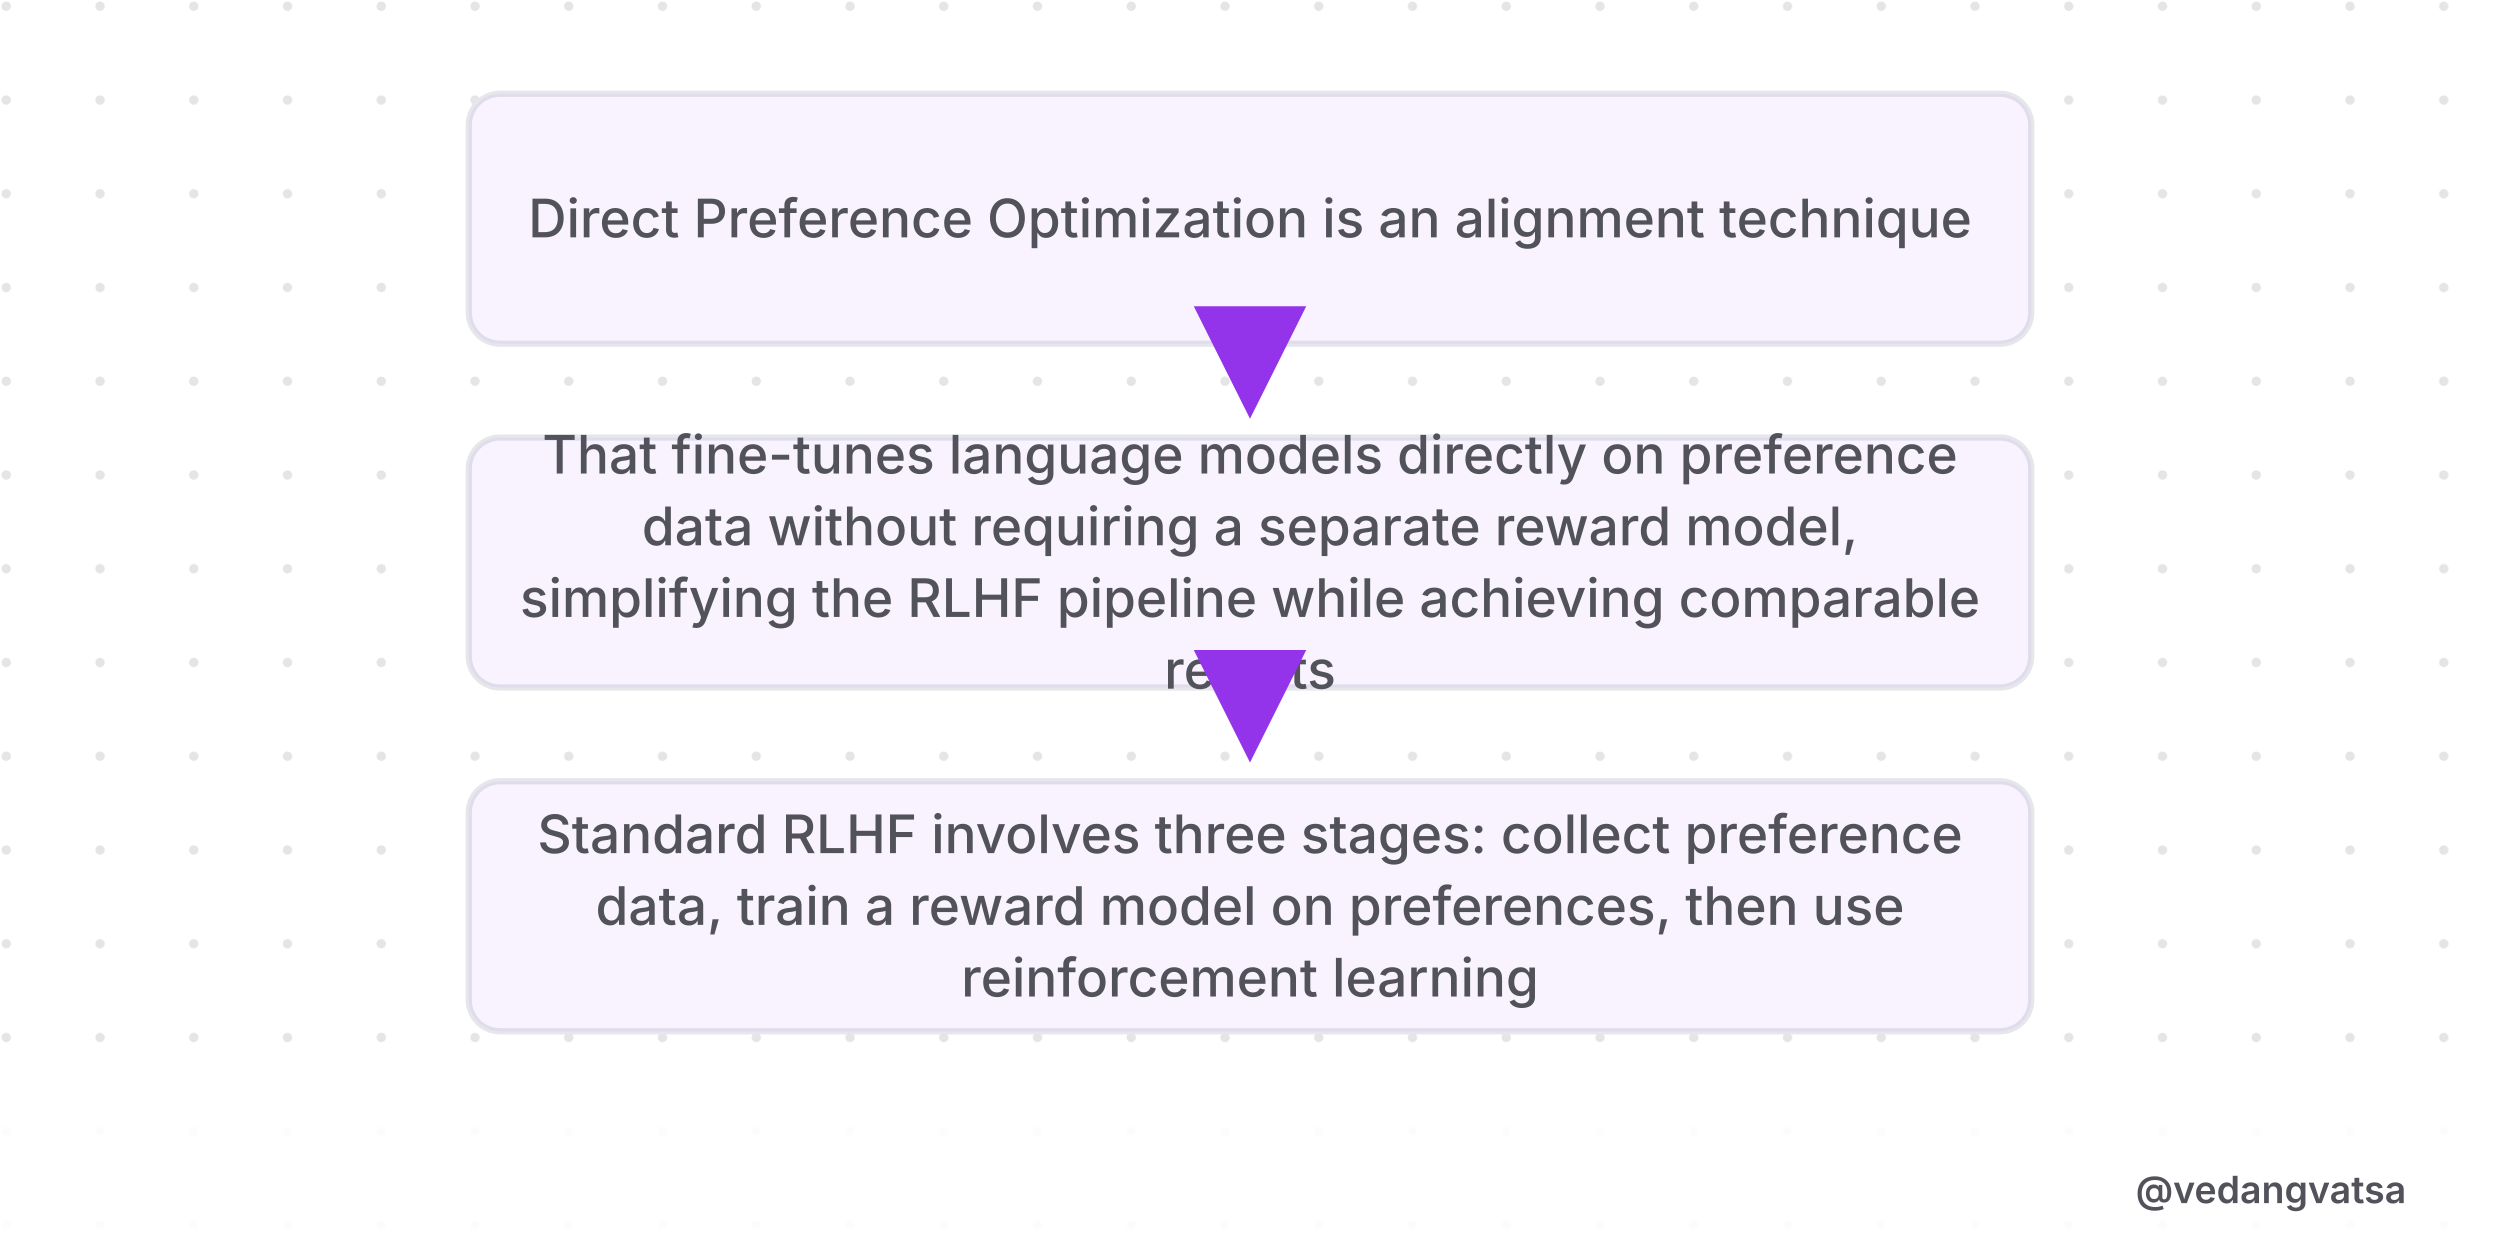
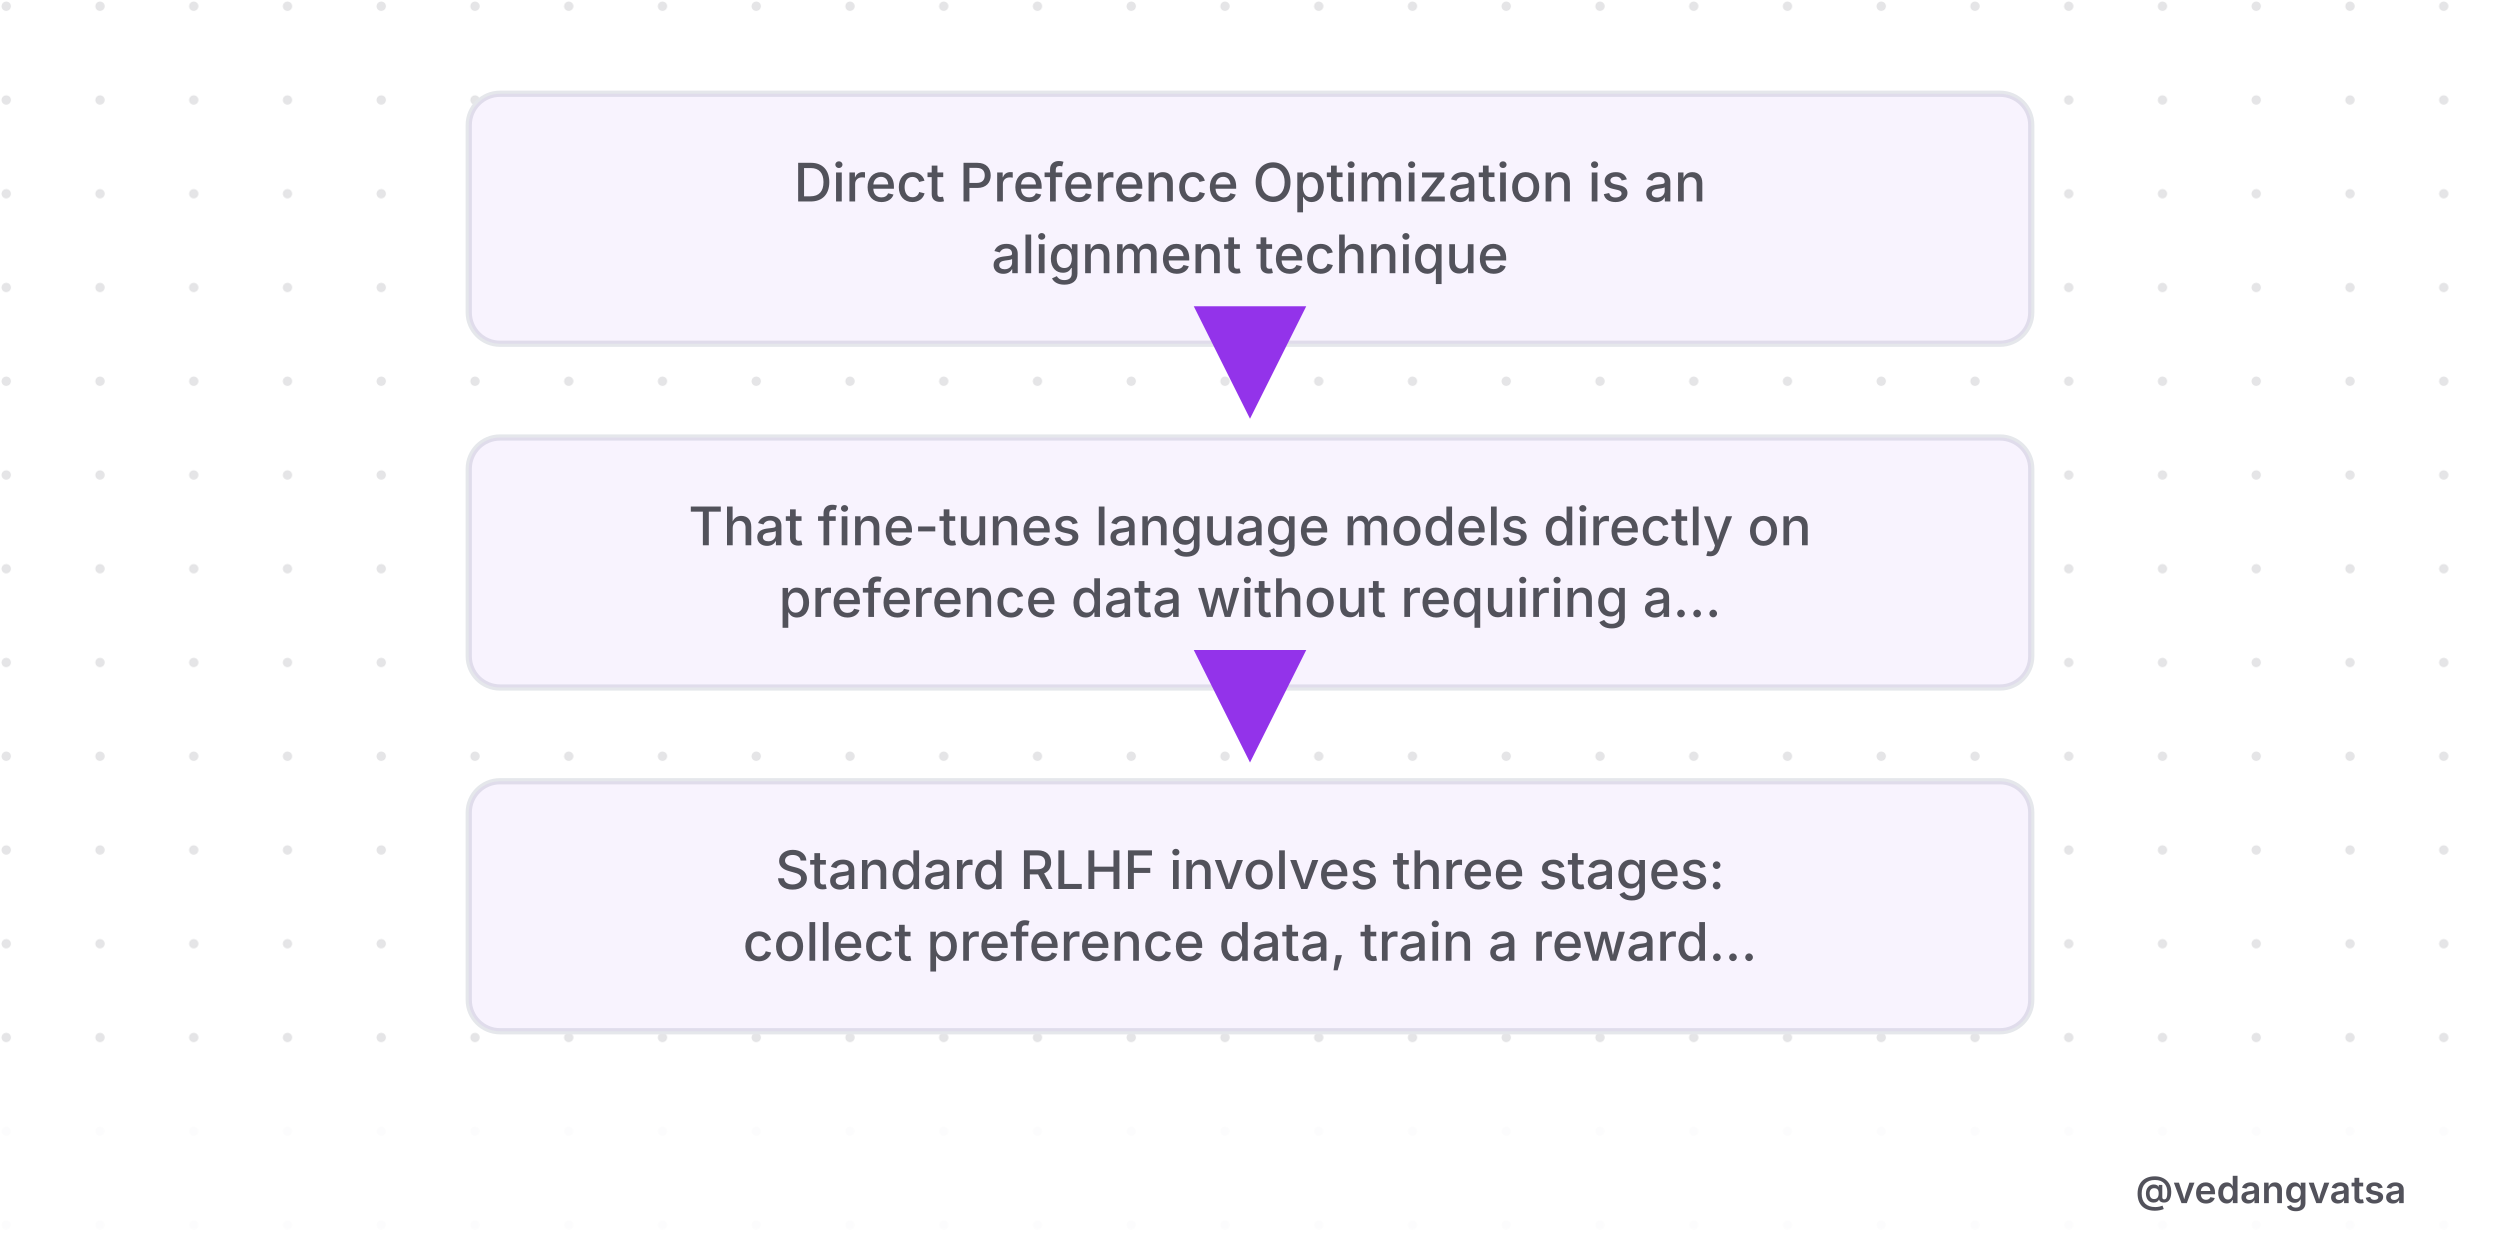
<svg xmlns="http://www.w3.org/2000/svg" viewBox="0 0 800 400" width="800" height="400" style="background-color:#ffffff">
  <defs>
    <pattern id="grid" width="30" height="30" patternUnits="userSpaceOnUse">
      <circle cx="2" cy="2" r="1.5" fill="#52525b" opacity="0.15" />
    </pattern>
    <marker id="arrow" markerWidth="12" markerHeight="12" refX="10" refY="6" orient="auto">
      <path d="M 0 0 L 12 6 L 0 12 z" fill="#9333ea" />
    </marker>
  </defs>
  <rect width="800" height="400" fill="#ffffff" />
  <rect width="800" height="400" fill="url(#grid)" />
  <g>
    <rect x="150" y="30" width="500" height="80" rx="10" fill="#ffffff" stroke="#e5e7eb" stroke-width="2" />
    <rect x="150" y="30" width="500" height="80" rx="10" fill="rgba(147,51,234,0.06)" />
-     <text x="400" y="75.95" font-family="'Inter',sans-serif" font-weight="500" font-size="17" fill="#52525b" text-anchor="middle">Direct Preference Optimization is an alignment technique</text>
+     <text x="400" y="64.475" font-family="'Inter',sans-serif" font-weight="500" font-size="17" fill="#52525b" text-anchor="middle">Direct Preference Optimization is an</text>
+     <text x="400" y="87.425" font-family="'Inter',sans-serif" font-weight="500" font-size="17" fill="#52525b" text-anchor="middle">alignment technique</text>
    <line x1="400" y1="114" x2="400" y2="128" stroke="#9333ea" stroke-width="3" marker-end="url(#arrow)" />
    <rect x="150" y="140" width="500" height="80" rx="10" fill="#ffffff" stroke="#e5e7eb" stroke-width="2" />
    <rect x="150" y="140" width="500" height="80" rx="10" fill="rgba(147,51,234,0.06)" />
-     <text x="400" y="151.525" font-family="'Inter',sans-serif" font-weight="500" font-size="17" fill="#52525b" text-anchor="middle">That fine-tunes language models directly on preference</text>
-     <text x="400" y="174.475" font-family="'Inter',sans-serif" font-weight="500" font-size="17" fill="#52525b" text-anchor="middle">data without requiring a separate reward model,</text>
-     <text x="400" y="197.425" font-family="'Inter',sans-serif" font-weight="500" font-size="17" fill="#52525b" text-anchor="middle">simplifying the RLHF pipeline while achieving comparable</text>
-     <text x="400" y="220.375" font-family="'Inter',sans-serif" font-weight="500" font-size="17" fill="#52525b" text-anchor="middle">results</text>
+     <text x="400" y="174.475" font-family="'Inter',sans-serif" font-weight="500" font-size="17" fill="#52525b" text-anchor="middle">That fine-tunes language models directly on</text>
+     <text x="400" y="197.425" font-family="'Inter',sans-serif" font-weight="500" font-size="17" fill="#52525b" text-anchor="middle">preference data without requiring a...</text>
    <line x1="400" y1="224" x2="400" y2="238" stroke="#9333ea" stroke-width="3" marker-end="url(#arrow)" />
    <rect x="150" y="250" width="500" height="80" rx="10" fill="#ffffff" stroke="#e5e7eb" stroke-width="2" />
    <rect x="150" y="250" width="500" height="80" rx="10" fill="rgba(147,51,234,0.06)" />
-     <text x="400" y="273" font-family="'Inter',sans-serif" font-weight="500" font-size="17" fill="#52525b" text-anchor="middle">Standard RLHF involves three stages: collect preference</text>
-     <text x="400" y="295.95" font-family="'Inter',sans-serif" font-weight="500" font-size="17" fill="#52525b" text-anchor="middle">data, train a reward model on preferences, then use</text>
-     <text x="400" y="318.9" font-family="'Inter',sans-serif" font-weight="500" font-size="17" fill="#52525b" text-anchor="middle">reinforcement learning</text>
+     <text x="400" y="284.475" font-family="'Inter',sans-serif" font-weight="500" font-size="17" fill="#52525b" text-anchor="middle">Standard RLHF involves three stages:</text>
+     <text x="400" y="307.425" font-family="'Inter',sans-serif" font-weight="500" font-size="17" fill="#52525b" text-anchor="middle">collect preference data, train a reward...</text>
  </g>
  <rect x="0" y="360" width="800" height="40" fill="#ffffff" opacity="0.9" />
  <text x="770" y="385" font-family="'Inter',sans-serif" font-weight="600" font-size="12" fill="#52525b" text-anchor="end">@vedangvatsa</text>
</svg>
